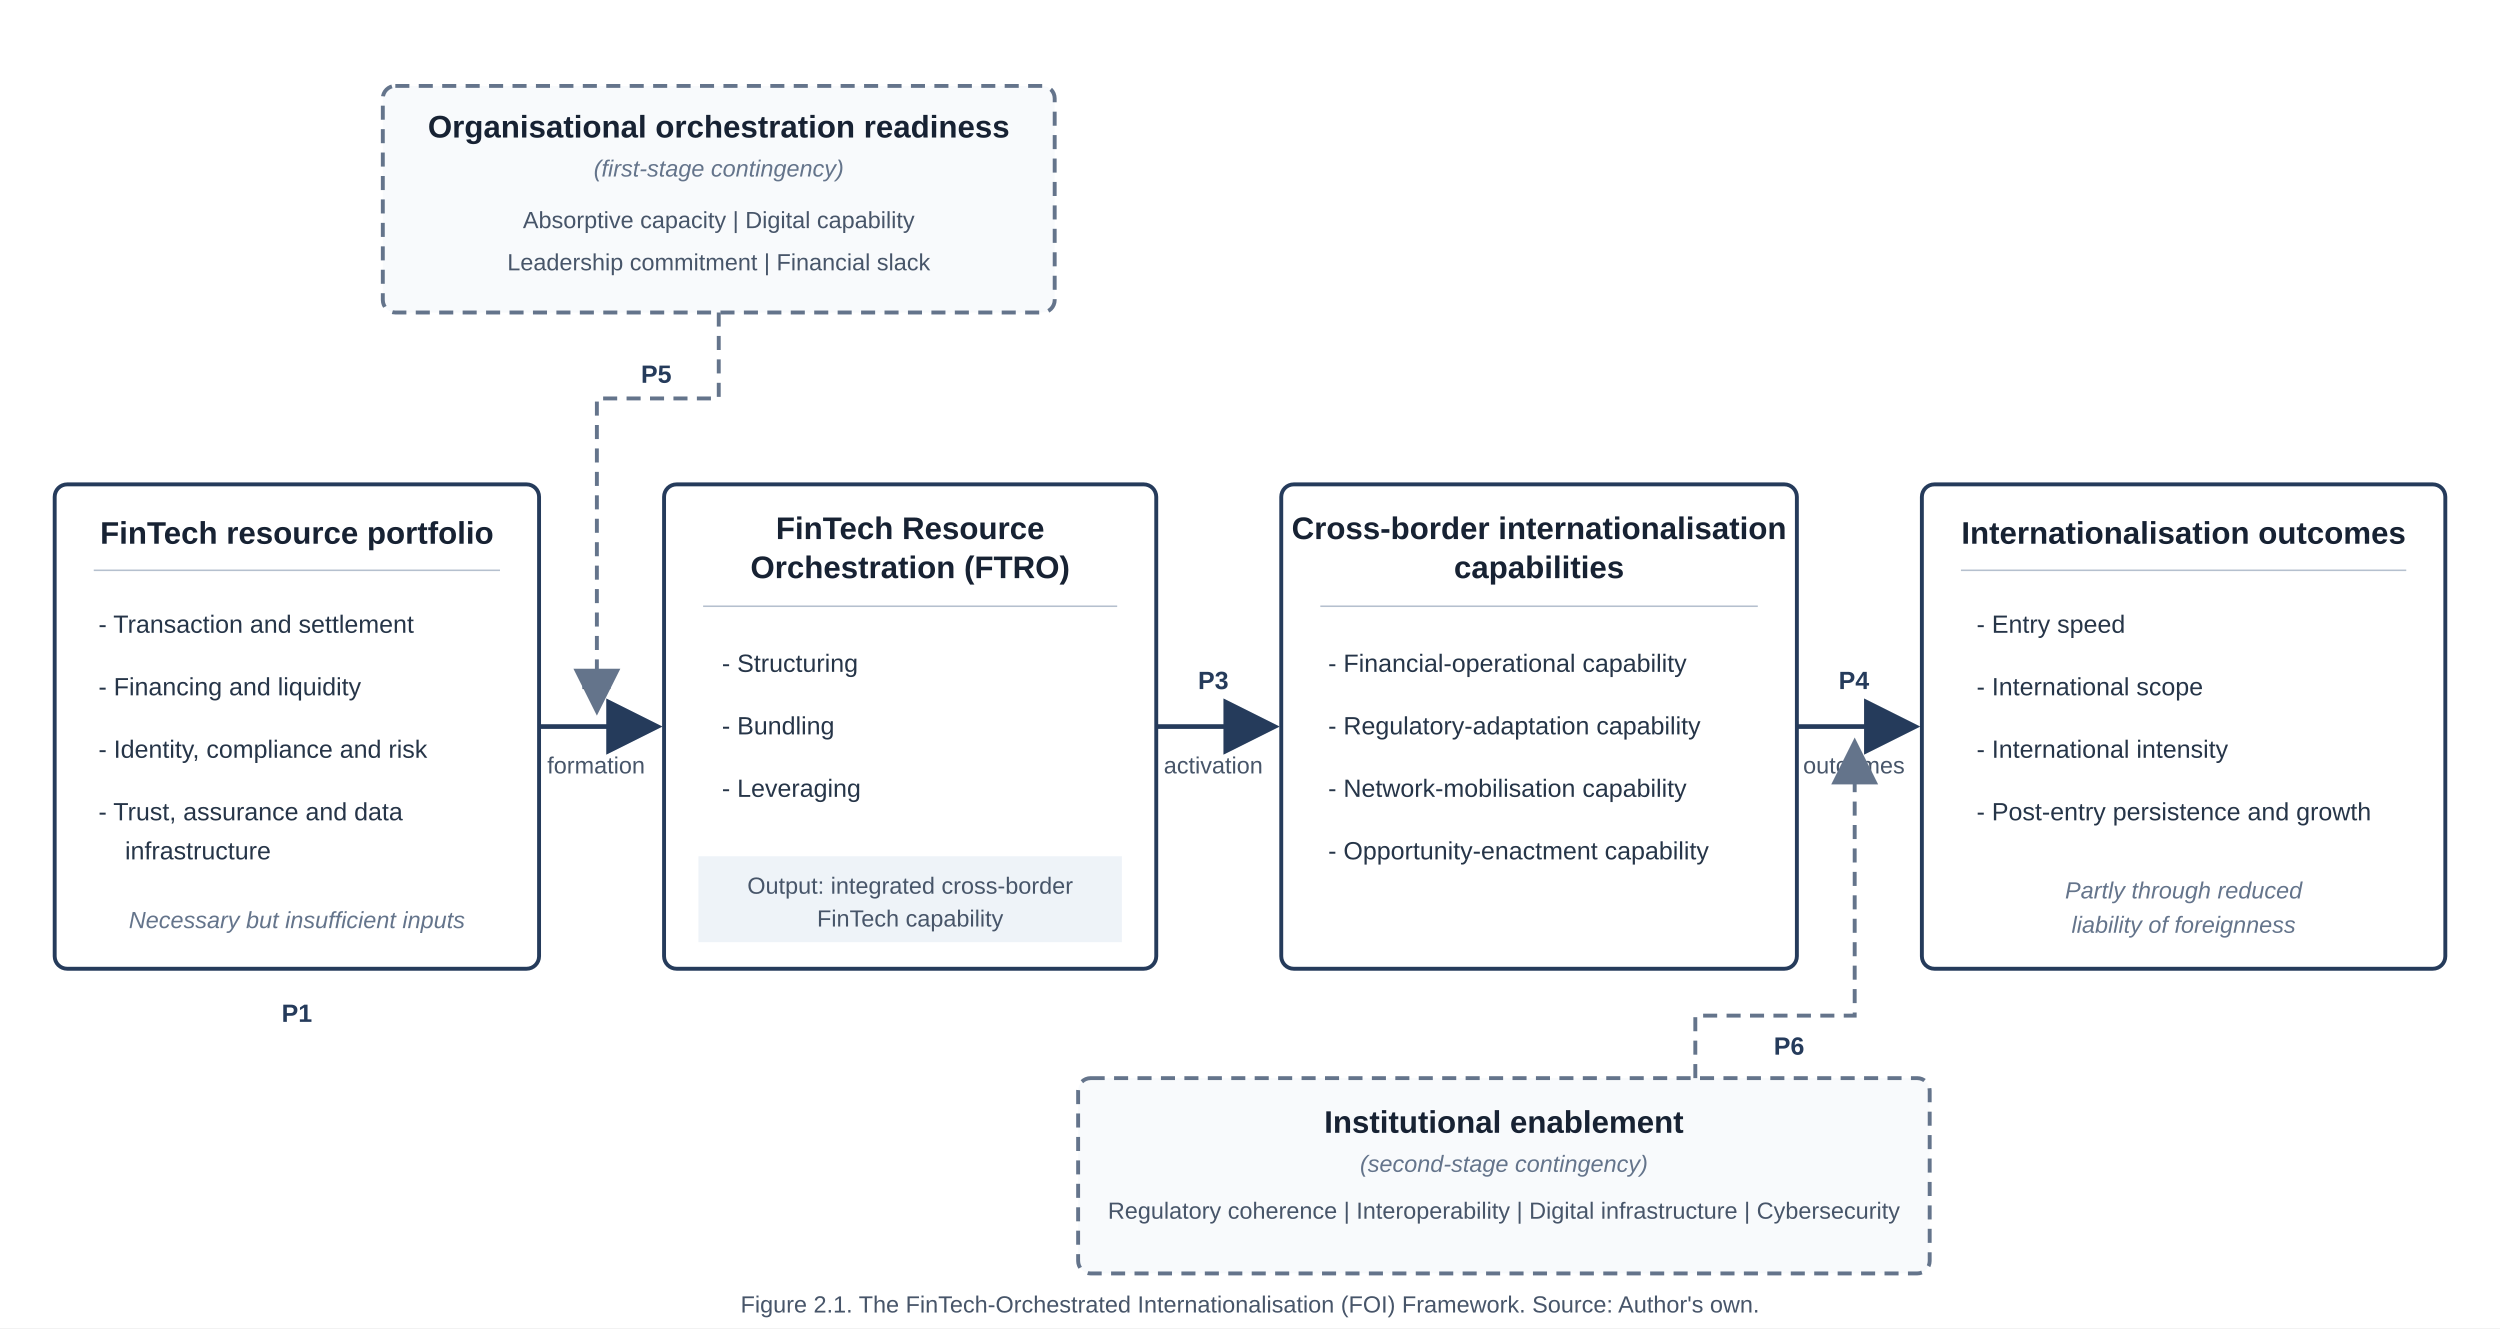
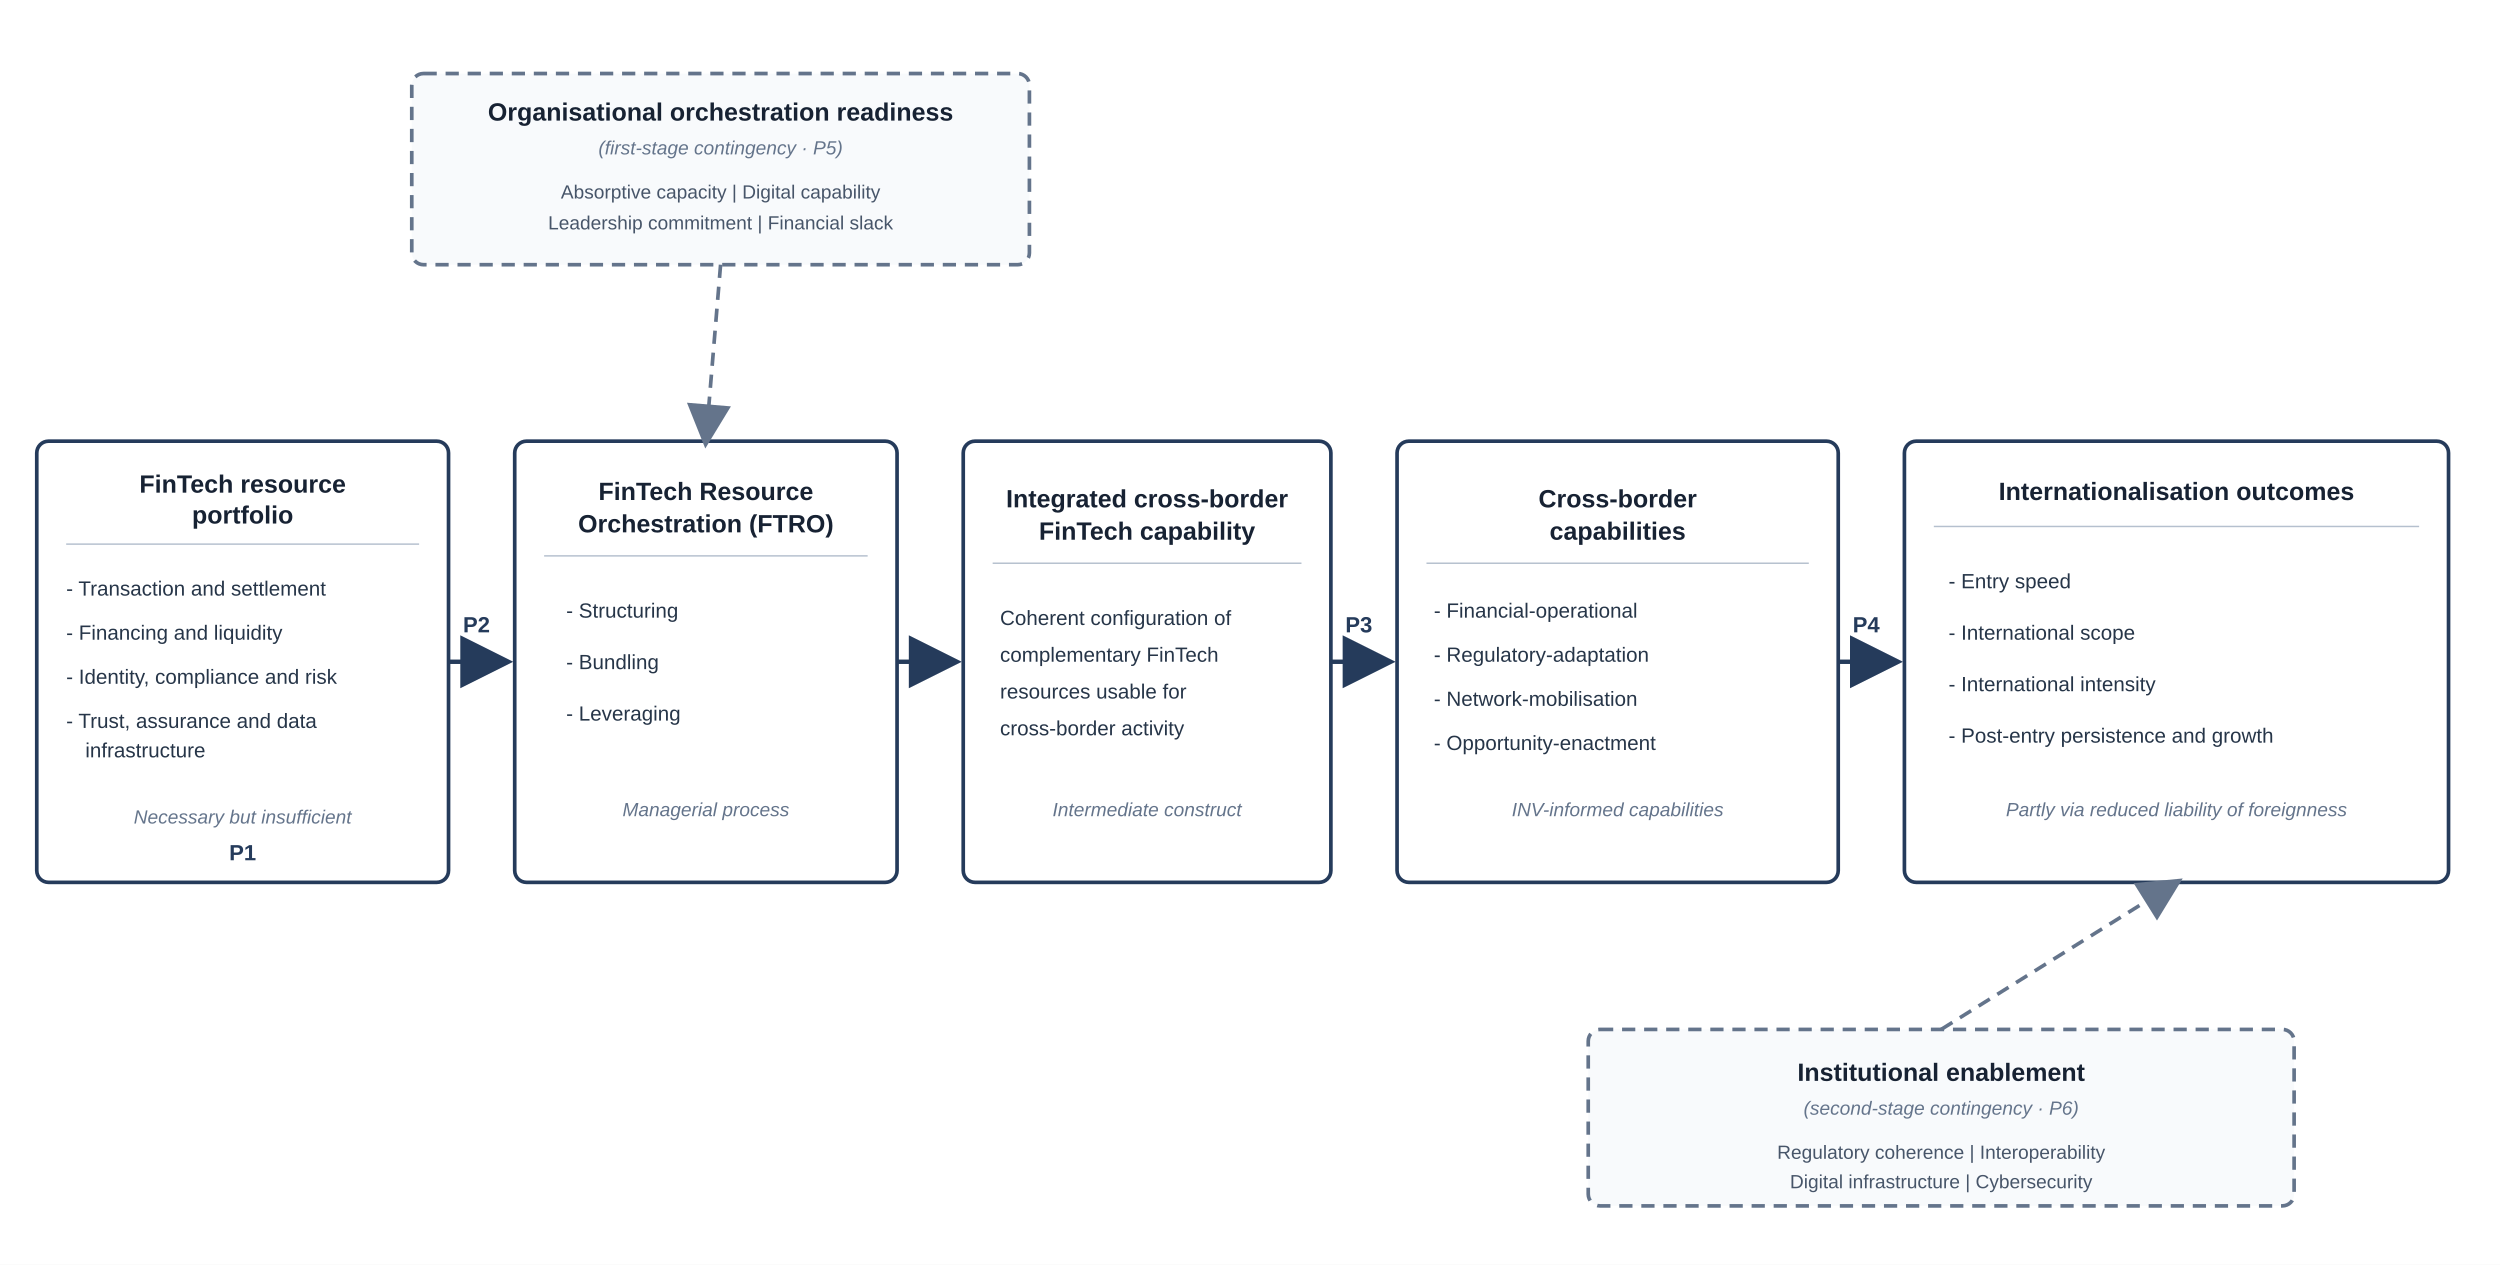
- <svg xmlns="http://www.w3.org/2000/svg" width="1600" height="850" viewBox="0 0 1600 850" role="img" aria-labelledby="title desc">
+ <svg xmlns="http://www.w3.org/2000/svg" width="1700" height="860" viewBox="0 0 1700 860" role="img" aria-labelledby="title desc">
  <defs>
    <marker id="arrow" markerWidth="12" markerHeight="12" refX="10" refY="6" orient="auto">
      <path d="M0,0 L12,6 L0,12 Z" fill="#253b5b" />
    </marker>
    <marker id="arrow-dashed" markerWidth="12" markerHeight="12" refX="10" refY="6" orient="auto">
      <path d="M0,0 L12,6 L0,12 Z" fill="#64748b" />
    </marker>
    <style>
      .box { fill: #fff; stroke: #253b5b; stroke-width: 2.5; rx: 8; }
      .moderator { fill: #f8fafc; stroke: #64748b; stroke-width: 2.5; stroke-dasharray: 9 6; rx: 8; }
-       .band { fill: #eef3f8; stroke: none; }
-       .title { font: 700 20px Arial, sans-serif; fill: #172233; }
-       .subtitle { font: italic 15px Arial, sans-serif; fill: #64748b; }
-       .item { font: 16px Arial, sans-serif; fill: #263548; }
-       .small { font: 15px Arial, sans-serif; fill: #475569; }
-       .prop { font: 700 16px Arial, sans-serif; fill: #253b5b; }
+       .title { font: 700 17px Arial, sans-serif; fill: #172233; }
+       .subtitle { font: italic 13px Arial, sans-serif; fill: #64748b; }
+       .item { font: 14px Arial, sans-serif; fill: #263548; }
+       .small { font: 13px Arial, sans-serif; fill: #475569; }
+       .prop { font: 700 15px Arial, sans-serif; fill: #253b5b; }
      .arrow { fill: none; stroke: #253b5b; stroke-width: 3; marker-end: url(#arrow); }
      .conditional { fill: none; stroke: #64748b; stroke-width: 2.5; stroke-dasharray: 9 6; marker-end: url(#arrow-dashed); }
    </style>
  </defs>
-   <rect width="1600" height="850" fill="#fff" />
-   <rect class="moderator" x="245" y="55" width="430" height="145" />
-   <text class="title" x="460" y="88" text-anchor="middle">Organisational orchestration readiness</text>
-   <text class="subtitle" x="460" y="113" text-anchor="middle">(first-stage contingency)</text>
-   <text class="small" x="460" y="146" text-anchor="middle">Absorptive capacity | Digital capability</text>
-   <text class="small" x="460" y="173" text-anchor="middle">Leadership commitment | Financial slack</text>
-   <rect class="box" x="35" y="310" width="310" height="310" />
-   <text class="title" x="190" y="348" text-anchor="middle">FinTech resource portfolio</text>
-   <line x1="60" y1="365" x2="320" y2="365" stroke="#b5c0ce" />
-   <text class="item" x="63" y="405">- Transaction and settlement</text>
-   <text class="item" x="63" y="445">- Financing and liquidity</text>
-   <text class="item" x="63" y="485">- Identity, compliance and risk</text>
-   <text class="item" x="63" y="525">- Trust, assurance and data</text>
-   <text class="item" x="80" y="550">infrastructure</text>
-   <text class="subtitle" x="190" y="594" text-anchor="middle">Necessary but insufficient inputs</text>
-   <text class="prop" x="190" y="654" text-anchor="middle">P1</text>
-   <rect class="box" x="425" y="310" width="315" height="310" />
-   <text class="title" x="582.5" y="345" text-anchor="middle">FinTech Resource</text>
-   <text class="title" x="582.5" y="370" text-anchor="middle">Orchestration (FTRO)</text>
-   <line x1="450" y1="388" x2="715" y2="388" stroke="#b5c0ce" />
-   <text class="item" x="462" y="430">- Structuring</text>
-   <text class="item" x="462" y="470">- Bundling</text>
-   <text class="item" x="462" y="510">- Leveraging</text>
-   <rect class="band" x="447" y="548" width="271" height="55" />
-   <text class="small" x="582.5" y="572" text-anchor="middle">Output: integrated cross-border</text>
-   <text class="small" x="582.5" y="593" text-anchor="middle">FinTech capability</text>
-   <rect class="box" x="820" y="310" width="330" height="310" />
-   <text class="title" x="985" y="345" text-anchor="middle">Cross-border internationalisation</text>
-   <text class="title" x="985" y="370" text-anchor="middle">capabilities</text>
-   <line x1="845" y1="388" x2="1125" y2="388" stroke="#b5c0ce" />
-   <text class="item" x="850" y="430">- Financial-operational capability</text>
-   <text class="item" x="850" y="470">- Regulatory-adaptation capability</text>
-   <text class="item" x="850" y="510">- Network-mobilisation capability</text>
-   <text class="item" x="850" y="550">- Opportunity-enactment capability</text>
-   <rect class="box" x="1230" y="310" width="335" height="310" />
-   <text class="title" x="1397.5" y="348" text-anchor="middle">Internationalisation outcomes</text>
-   <line x1="1255" y1="365" x2="1540" y2="365" stroke="#b5c0ce" />
-   <text class="item" x="1265" y="405">- Entry speed</text>
-   <text class="item" x="1265" y="445">- International scope</text>
-   <text class="item" x="1265" y="485">- International intensity</text>
-   <text class="item" x="1265" y="525">- Post-entry persistence and growth</text>
-   <text class="subtitle" x="1397.5" y="575" text-anchor="middle">Partly through reduced</text>
-   <text class="subtitle" x="1397.5" y="597" text-anchor="middle">liability of foreignness</text>
-   <line class="arrow" x1="345" y1="465" x2="418" y2="465" />
-   <text class="prop" x="381.5" y="441" text-anchor="middle">P2</text>
-   <text class="small" x="381.5" y="495" text-anchor="middle">formation</text>
-   <line class="arrow" x1="740" y1="465" x2="813" y2="465" />
-   <text class="prop" x="776.5" y="441" text-anchor="middle">P3</text>
-   <text class="small" x="776.5" y="495" text-anchor="middle">activation</text>
-   <line class="arrow" x1="1150" y1="465" x2="1223" y2="465" />
-   <text class="prop" x="1186.5" y="441" text-anchor="middle">P4</text>
-   <text class="small" x="1186.5" y="495" text-anchor="middle">outcomes</text>
-   <path class="conditional" d="M460 200 L460 255 L382 255 L382 453" />
-   <text class="prop" x="420" y="245" text-anchor="middle">P5</text>
-   <rect class="moderator" x="690" y="690" width="545" height="125" />
-   <text class="title" x="962.5" y="725" text-anchor="middle">Institutional enablement</text>
-   <text class="subtitle" x="962.5" y="750" text-anchor="middle">(second-stage contingency)</text>
-   <text class="small" x="962.5" y="780" text-anchor="middle">Regulatory coherence | Interoperability | Digital infrastructure | Cybersecurity</text>
-   <path class="conditional" d="M1085 690 L1085 650 L1187 650 L1187 477" />
-   <text class="prop" x="1145" y="675" text-anchor="middle">P6</text>
-   <text class="small" x="800" y="840" text-anchor="middle">Figure 2.1. The FinTech-Orchestrated Internationalisation (FOI) Framework. Source: Author's own.</text>
+   <rect width="1700" height="860" fill="#fff" />
+   <rect class="moderator" x="280" y="50" width="420" height="130" />
+   <text class="title" x="490" y="82" text-anchor="middle">Organisational orchestration readiness</text>
+   <text class="subtitle" x="490" y="105" text-anchor="middle">(first-stage contingency · P5)</text>
+   <text class="small" x="490" y="135" text-anchor="middle">Absorptive capacity | Digital capability</text>
+   <text class="small" x="490" y="156" text-anchor="middle">Leadership commitment | Financial slack</text>
+   <rect class="box" x="25" y="300" width="280" height="300" />
+   <text class="title" x="165" y="335" text-anchor="middle">FinTech resource</text>
+   <text class="title" x="165" y="356" text-anchor="middle">portfolio</text>
+   <line x1="45" y1="370" x2="285" y2="370" stroke="#b5c0ce" />
+   <text class="item" x="45" y="405">- Transaction and settlement</text>
+   <text class="item" x="45" y="435">- Financing and liquidity</text>
+   <text class="item" x="45" y="465">- Identity, compliance and risk</text>
+   <text class="item" x="45" y="495">- Trust, assurance and data</text>
+   <text class="item" x="58" y="515">infrastructure</text>
+   <text class="subtitle" x="165" y="560" text-anchor="middle">Necessary but insufficient</text>
+   <text class="prop" x="165" y="585" text-anchor="middle">P1</text>
+   <rect class="box" x="350" y="300" width="260" height="300" />
+   <text class="title" x="480" y="340" text-anchor="middle">FinTech Resource</text>
+   <text class="title" x="480" y="362" text-anchor="middle">Orchestration (FTRO)</text>
+   <line x1="370" y1="378" x2="590" y2="378" stroke="#b5c0ce" />
+   <text class="item" x="385" y="420">- Structuring</text>
+   <text class="item" x="385" y="455">- Bundling</text>
+   <text class="item" x="385" y="490">- Leveraging</text>
+   <text class="subtitle" x="480" y="555" text-anchor="middle">Managerial process</text>
+   <rect class="box" x="655" y="300" width="250" height="300" />
+   <text class="title" x="780" y="345" text-anchor="middle">Integrated cross-border</text>
+   <text class="title" x="780" y="367" text-anchor="middle">FinTech capability</text>
+   <line x1="675" y1="383" x2="885" y2="383" stroke="#b5c0ce" />
+   <text class="item" x="680" y="425">Coherent configuration of</text>
+   <text class="item" x="680" y="450">complementary FinTech</text>
+   <text class="item" x="680" y="475">resources usable for</text>
+   <text class="item" x="680" y="500">cross-border activity</text>
+   <text class="subtitle" x="780" y="555" text-anchor="middle">Intermediate construct</text>
+   <rect class="box" x="950" y="300" width="300" height="300" />
+   <text class="title" x="1100" y="345" text-anchor="middle">Cross-border</text>
+   <text class="title" x="1100" y="367" text-anchor="middle">capabilities</text>
+   <line x1="970" y1="383" x2="1230" y2="383" stroke="#b5c0ce" />
+   <text class="item" x="975" y="420">- Financial-operational</text>
+   <text class="item" x="975" y="450">- Regulatory-adaptation</text>
+   <text class="item" x="975" y="480">- Network-mobilisation</text>
+   <text class="item" x="975" y="510">- Opportunity-enactment</text>
+   <text class="subtitle" x="1100" y="555" text-anchor="middle">INV-informed capabilities</text>
+   <rect class="box" x="1295" y="300" width="370" height="300" />
+   <text class="title" x="1480" y="340" text-anchor="middle">Internationalisation outcomes</text>
+   <line x1="1315" y1="358" x2="1645" y2="358" stroke="#b5c0ce" />
+   <text class="item" x="1325" y="400">- Entry speed</text>
+   <text class="item" x="1325" y="435">- International scope</text>
+   <text class="item" x="1325" y="470">- International intensity</text>
+   <text class="item" x="1325" y="505">- Post-entry persistence and growth</text>
+   <text class="subtitle" x="1480" y="555" text-anchor="middle">Partly via reduced liability of foreignness</text>
+   <line class="arrow" x1="305" y1="450" x2="343" y2="450" />
+   <text class="prop" x="324" y="430" text-anchor="middle">P2</text>
+   <line class="arrow" x1="610" y1="450" x2="648" y2="450" />
+   <line class="arrow" x1="905" y1="450" x2="943" y2="450" />
+   <text class="prop" x="924" y="430" text-anchor="middle">P3</text>
+   <line class="arrow" x1="1250" y1="450" x2="1288" y2="450" />
+   <text class="prop" x="1269" y="430" text-anchor="middle">P4</text>
+   <line class="conditional" x1="490" y1="180" x2="480" y2="300" />
+   <rect class="moderator" x="1080" y="700" width="480" height="120" />
+   <text class="title" x="1320" y="735" text-anchor="middle">Institutional enablement</text>
+   <text class="subtitle" x="1320" y="758" text-anchor="middle">(second-stage contingency · P6)</text>
+   <text class="small" x="1320" y="788" text-anchor="middle">Regulatory coherence | Interoperability</text>
+   <text class="small" x="1320" y="808" text-anchor="middle">Digital infrastructure | Cybersecurity</text>
+   <line class="conditional" x1="1320" y1="700" x2="1480" y2="600" />
</svg>
